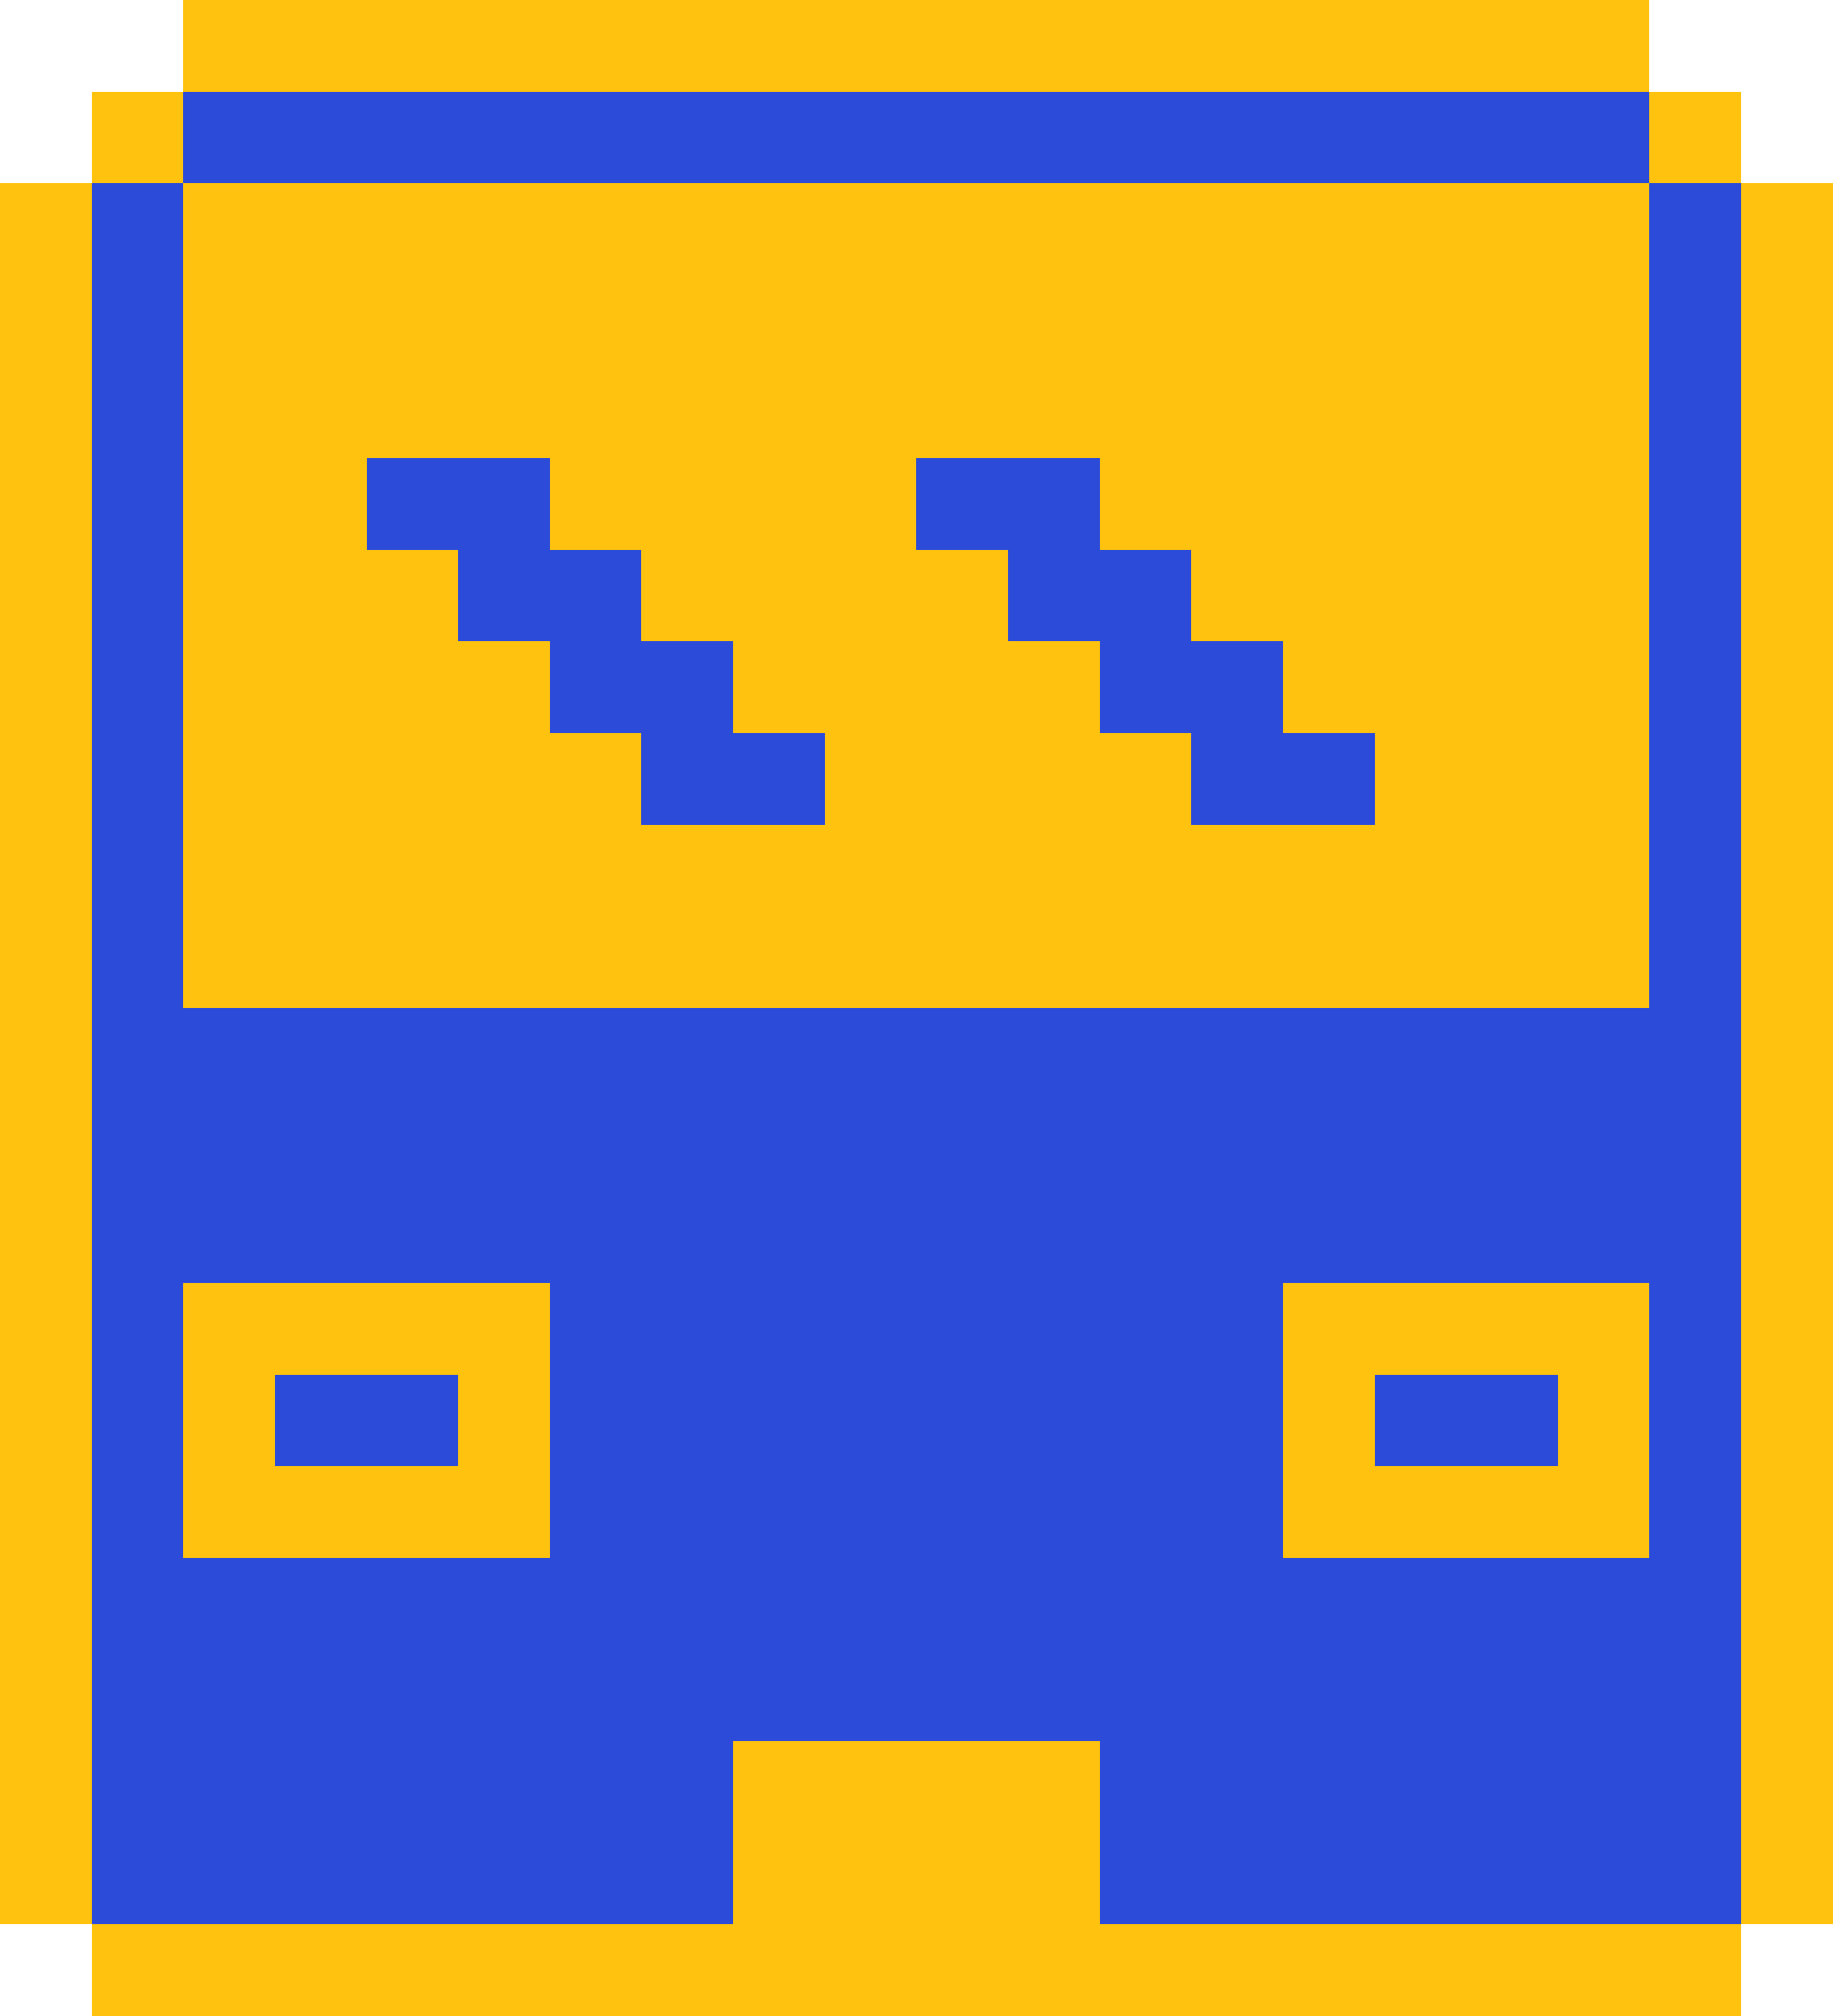
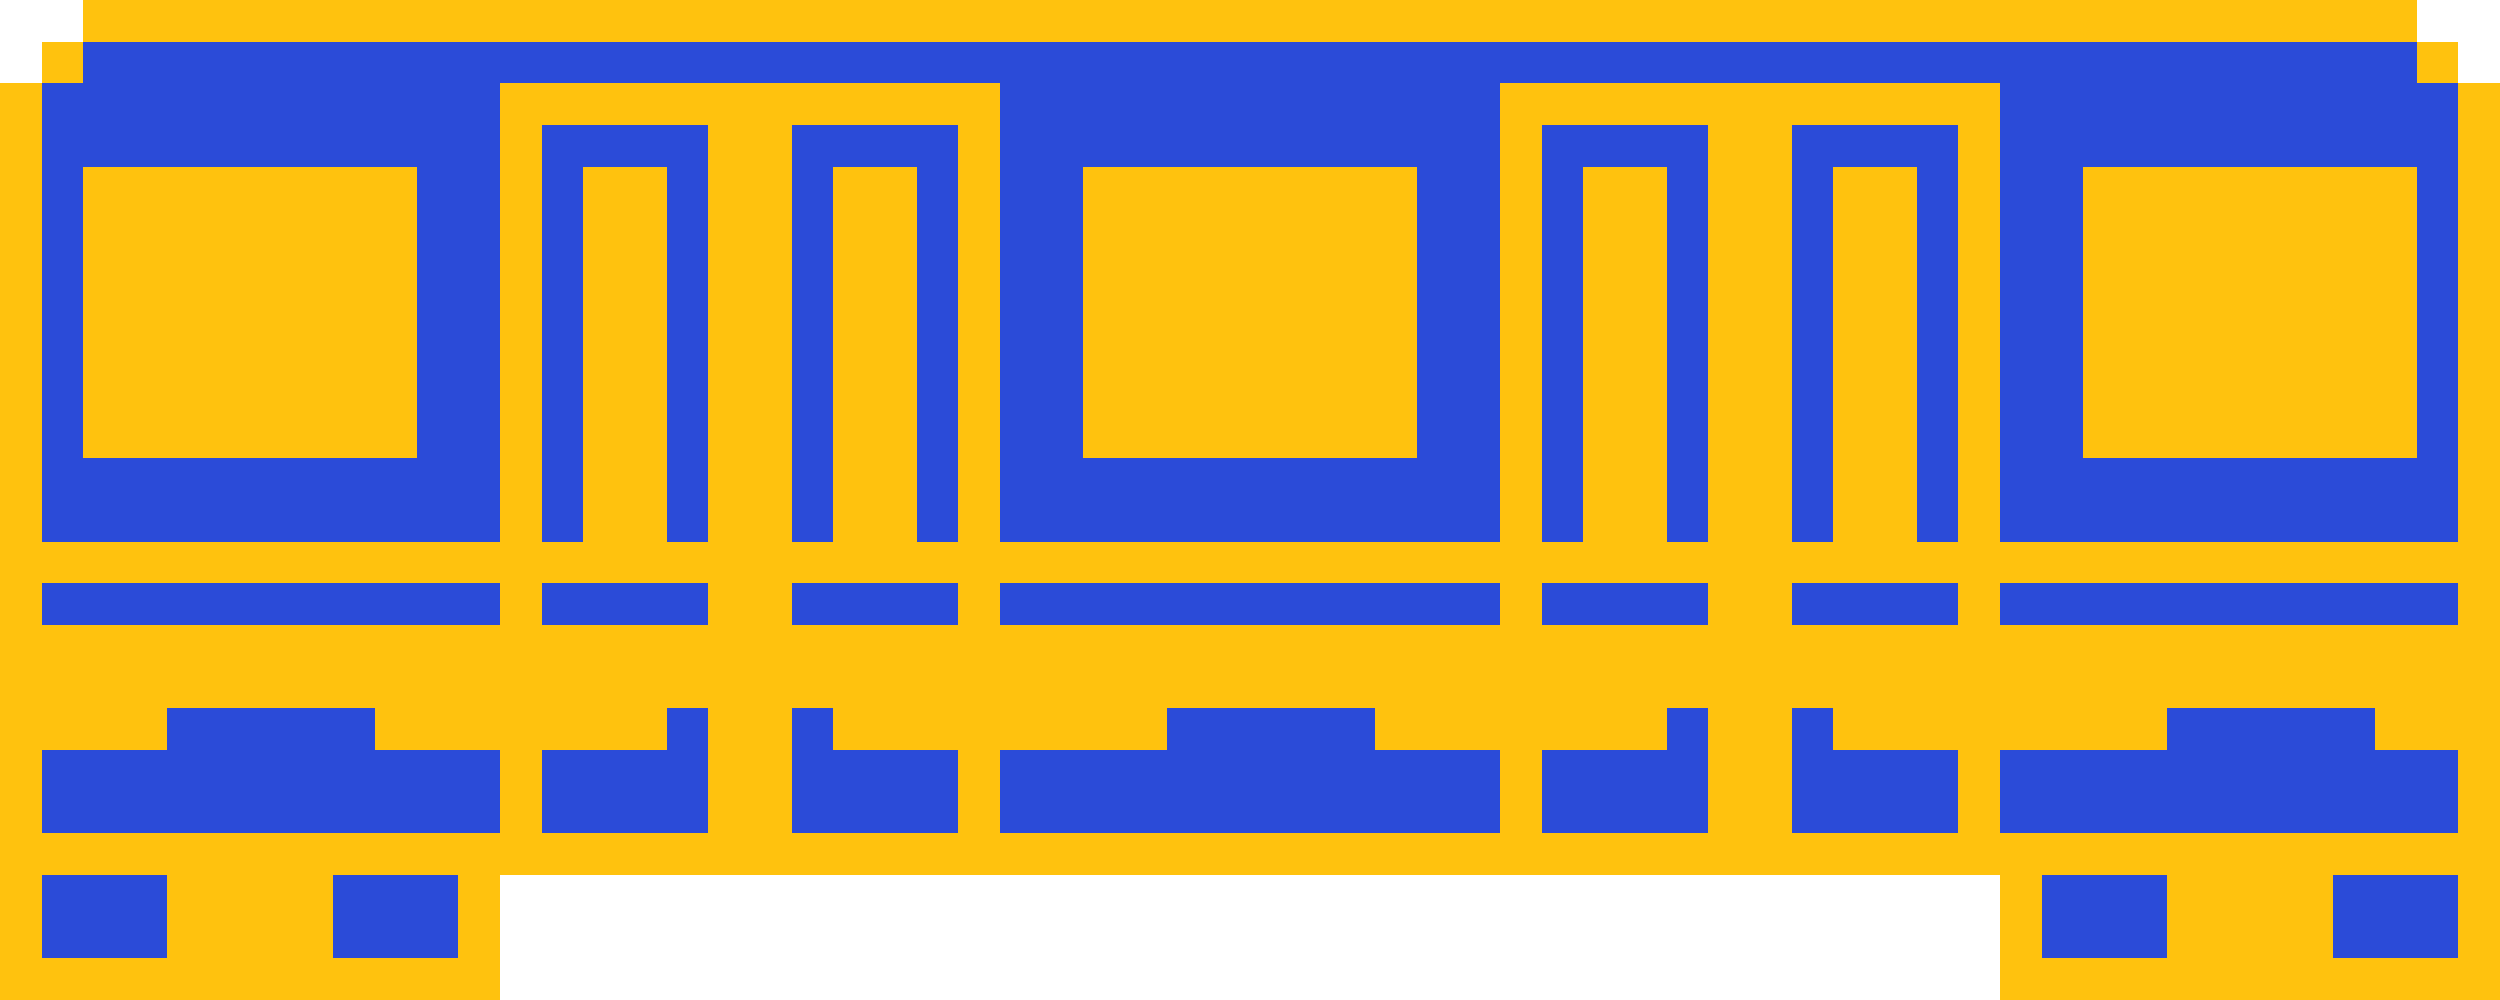
- <svg xmlns="http://www.w3.org/2000/svg" width="160" height="176" viewBox="0 0 160 176" shape-rendering="crispEdges">
-   <path id="capa-1" fill="#2B4BD8" d="M16 8h8v8h-8zM24 8h8v8h-8zM32 8h8v8h-8zM40 8h8v8h-8zM48 8h8v8h-8zM56 8h8v8h-8zM64 8h8v8h-8zM72 8h8v8h-8zM80 8h8v8h-8zM88 8h8v8h-8zM96 8h8v8h-8zM104 8h8v8h-8zM112 8h8v8h-8zM120 8h8v8h-8zM128 8h8v8h-8zM136 8h8v8h-8zM8 16h8v8h-8zM144 16h8v8h-8zM8 24h8v8h-8zM144 24h8v8h-8zM8 32h8v8h-8zM144 32h8v8h-8zM8 40h8v8h-8zM32 40h8v8h-8zM40 40h8v8h-8zM80 40h8v8h-8zM88 40h8v8h-8zM144 40h8v8h-8zM8 48h8v8h-8zM40 48h8v8h-8zM48 48h8v8h-8zM88 48h8v8h-8zM96 48h8v8h-8zM144 48h8v8h-8zM8 56h8v8h-8zM48 56h8v8h-8zM56 56h8v8h-8zM96 56h8v8h-8zM104 56h8v8h-8zM144 56h8v8h-8zM8 64h8v8h-8zM56 64h8v8h-8zM64 64h8v8h-8zM104 64h8v8h-8zM112 64h8v8h-8zM144 64h8v8h-8zM8 72h8v8h-8zM144 72h8v8h-8zM8 80h8v8h-8zM144 80h8v8h-8zM8 88h8v8h-8zM16 88h8v8h-8zM24 88h8v8h-8zM32 88h8v8h-8zM40 88h8v8h-8zM48 88h8v8h-8zM56 88h8v8h-8zM64 88h8v8h-8zM72 88h8v8h-8zM80 88h8v8h-8zM88 88h8v8h-8zM96 88h8v8h-8zM104 88h8v8h-8zM112 88h8v8h-8zM120 88h8v8h-8zM128 88h8v8h-8zM136 88h8v8h-8zM144 88h8v8h-8zM8 96h8v8h-8zM16 96h8v8h-8zM24 96h8v8h-8zM32 96h8v8h-8zM40 96h8v8h-8zM48 96h8v8h-8zM56 96h8v8h-8zM64 96h8v8h-8zM72 96h8v8h-8zM80 96h8v8h-8zM88 96h8v8h-8zM96 96h8v8h-8zM104 96h8v8h-8zM112 96h8v8h-8zM120 96h8v8h-8zM128 96h8v8h-8zM136 96h8v8h-8zM144 96h8v8h-8zM8 104h8v8h-8zM16 104h8v8h-8zM24 104h8v8h-8zM32 104h8v8h-8zM40 104h8v8h-8zM48 104h8v8h-8zM56 104h8v8h-8zM64 104h8v8h-8zM72 104h8v8h-8zM80 104h8v8h-8zM88 104h8v8h-8zM96 104h8v8h-8zM104 104h8v8h-8zM112 104h8v8h-8zM120 104h8v8h-8zM128 104h8v8h-8zM136 104h8v8h-8zM144 104h8v8h-8zM8 112h8v8h-8zM48 112h8v8h-8zM56 112h8v8h-8zM64 112h8v8h-8zM72 112h8v8h-8zM80 112h8v8h-8zM88 112h8v8h-8zM96 112h8v8h-8zM104 112h8v8h-8zM144 112h8v8h-8zM8 120h8v8h-8zM24 120h8v8h-8zM32 120h8v8h-8zM48 120h8v8h-8zM56 120h8v8h-8zM64 120h8v8h-8zM72 120h8v8h-8zM80 120h8v8h-8zM88 120h8v8h-8zM96 120h8v8h-8zM104 120h8v8h-8zM120 120h8v8h-8zM128 120h8v8h-8zM144 120h8v8h-8zM8 128h8v8h-8zM48 128h8v8h-8zM56 128h8v8h-8zM64 128h8v8h-8zM72 128h8v8h-8zM80 128h8v8h-8zM88 128h8v8h-8zM96 128h8v8h-8zM104 128h8v8h-8zM144 128h8v8h-8zM8 136h8v8h-8zM16 136h8v8h-8zM24 136h8v8h-8zM32 136h8v8h-8zM40 136h8v8h-8zM48 136h8v8h-8zM56 136h8v8h-8zM64 136h8v8h-8zM72 136h8v8h-8zM80 136h8v8h-8zM88 136h8v8h-8zM96 136h8v8h-8zM104 136h8v8h-8zM112 136h8v8h-8zM120 136h8v8h-8zM128 136h8v8h-8zM136 136h8v8h-8zM144 136h8v8h-8zM8 144h8v8h-8zM16 144h8v8h-8zM24 144h8v8h-8zM32 144h8v8h-8zM40 144h8v8h-8zM48 144h8v8h-8zM56 144h8v8h-8zM64 144h8v8h-8zM72 144h8v8h-8zM80 144h8v8h-8zM88 144h8v8h-8zM96 144h8v8h-8zM104 144h8v8h-8zM112 144h8v8h-8zM120 144h8v8h-8zM128 144h8v8h-8zM136 144h8v8h-8zM144 144h8v8h-8zM8 152h8v8h-8zM16 152h8v8h-8zM24 152h8v8h-8zM32 152h8v8h-8zM40 152h8v8h-8zM48 152h8v8h-8zM56 152h8v8h-8zM96 152h8v8h-8zM104 152h8v8h-8zM112 152h8v8h-8zM120 152h8v8h-8zM128 152h8v8h-8zM136 152h8v8h-8zM144 152h8v8h-8zM8 160h8v8h-8zM16 160h8v8h-8zM24 160h8v8h-8zM32 160h8v8h-8zM40 160h8v8h-8zM48 160h8v8h-8zM56 160h8v8h-8zM96 160h8v8h-8zM104 160h8v8h-8zM112 160h8v8h-8zM120 160h8v8h-8zM128 160h8v8h-8zM136 160h8v8h-8zM144 160h8v8h-8z" />
-   <path id="capa-2" fill="#FFC20E" d="M16 0h8v8h-8zM24 0h8v8h-8zM32 0h8v8h-8zM40 0h8v8h-8zM48 0h8v8h-8zM56 0h8v8h-8zM64 0h8v8h-8zM72 0h8v8h-8zM80 0h8v8h-8zM88 0h8v8h-8zM96 0h8v8h-8zM104 0h8v8h-8zM112 0h8v8h-8zM120 0h8v8h-8zM128 0h8v8h-8zM136 0h8v8h-8zM8 8h8v8h-8zM144 8h8v8h-8zM0 16h8v8h-8zM16 16h8v8h-8zM24 16h8v8h-8zM32 16h8v8h-8zM40 16h8v8h-8zM48 16h8v8h-8zM56 16h8v8h-8zM64 16h8v8h-8zM72 16h8v8h-8zM80 16h8v8h-8zM88 16h8v8h-8zM96 16h8v8h-8zM104 16h8v8h-8zM112 16h8v8h-8zM120 16h8v8h-8zM128 16h8v8h-8zM136 16h8v8h-8zM152 16h8v8h-8zM0 24h8v8h-8zM16 24h8v8h-8zM24 24h8v8h-8zM32 24h8v8h-8zM40 24h8v8h-8zM48 24h8v8h-8zM56 24h8v8h-8zM64 24h8v8h-8zM72 24h8v8h-8zM80 24h8v8h-8zM88 24h8v8h-8zM96 24h8v8h-8zM104 24h8v8h-8zM112 24h8v8h-8zM120 24h8v8h-8zM128 24h8v8h-8zM136 24h8v8h-8zM152 24h8v8h-8zM0 32h8v8h-8zM16 32h8v8h-8zM24 32h8v8h-8zM32 32h8v8h-8zM40 32h8v8h-8zM48 32h8v8h-8zM56 32h8v8h-8zM64 32h8v8h-8zM72 32h8v8h-8zM80 32h8v8h-8zM88 32h8v8h-8zM96 32h8v8h-8zM104 32h8v8h-8zM112 32h8v8h-8zM120 32h8v8h-8zM128 32h8v8h-8zM136 32h8v8h-8zM152 32h8v8h-8zM0 40h8v8h-8zM16 40h8v8h-8zM24 40h8v8h-8zM48 40h8v8h-8zM56 40h8v8h-8zM64 40h8v8h-8zM72 40h8v8h-8zM96 40h8v8h-8zM104 40h8v8h-8zM112 40h8v8h-8zM120 40h8v8h-8zM128 40h8v8h-8zM136 40h8v8h-8zM152 40h8v8h-8zM0 48h8v8h-8zM16 48h8v8h-8zM24 48h8v8h-8zM32 48h8v8h-8zM56 48h8v8h-8zM64 48h8v8h-8zM72 48h8v8h-8zM80 48h8v8h-8zM104 48h8v8h-8zM112 48h8v8h-8zM120 48h8v8h-8zM128 48h8v8h-8zM136 48h8v8h-8zM152 48h8v8h-8zM0 56h8v8h-8zM16 56h8v8h-8zM24 56h8v8h-8zM32 56h8v8h-8zM40 56h8v8h-8zM64 56h8v8h-8zM72 56h8v8h-8zM80 56h8v8h-8zM88 56h8v8h-8zM112 56h8v8h-8zM120 56h8v8h-8zM128 56h8v8h-8zM136 56h8v8h-8zM152 56h8v8h-8zM0 64h8v8h-8zM16 64h8v8h-8zM24 64h8v8h-8zM32 64h8v8h-8zM40 64h8v8h-8zM48 64h8v8h-8zM72 64h8v8h-8zM80 64h8v8h-8zM88 64h8v8h-8zM96 64h8v8h-8zM120 64h8v8h-8zM128 64h8v8h-8zM136 64h8v8h-8zM152 64h8v8h-8zM0 72h8v8h-8zM16 72h8v8h-8zM24 72h8v8h-8zM32 72h8v8h-8zM40 72h8v8h-8zM48 72h8v8h-8zM56 72h8v8h-8zM64 72h8v8h-8zM72 72h8v8h-8zM80 72h8v8h-8zM88 72h8v8h-8zM96 72h8v8h-8zM104 72h8v8h-8zM112 72h8v8h-8zM120 72h8v8h-8zM128 72h8v8h-8zM136 72h8v8h-8zM152 72h8v8h-8zM0 80h8v8h-8zM16 80h8v8h-8zM24 80h8v8h-8zM32 80h8v8h-8zM40 80h8v8h-8zM48 80h8v8h-8zM56 80h8v8h-8zM64 80h8v8h-8zM72 80h8v8h-8zM80 80h8v8h-8zM88 80h8v8h-8zM96 80h8v8h-8zM104 80h8v8h-8zM112 80h8v8h-8zM120 80h8v8h-8zM128 80h8v8h-8zM136 80h8v8h-8zM152 80h8v8h-8zM0 88h8v8h-8zM152 88h8v8h-8zM0 96h8v8h-8zM152 96h8v8h-8zM0 104h8v8h-8zM152 104h8v8h-8zM0 112h8v8h-8zM16 112h8v8h-8zM24 112h8v8h-8zM32 112h8v8h-8zM40 112h8v8h-8zM112 112h8v8h-8zM120 112h8v8h-8zM128 112h8v8h-8zM136 112h8v8h-8zM152 112h8v8h-8zM0 120h8v8h-8zM16 120h8v8h-8zM40 120h8v8h-8zM112 120h8v8h-8zM136 120h8v8h-8zM152 120h8v8h-8zM0 128h8v8h-8zM16 128h8v8h-8zM24 128h8v8h-8zM32 128h8v8h-8zM40 128h8v8h-8zM112 128h8v8h-8zM120 128h8v8h-8zM128 128h8v8h-8zM136 128h8v8h-8zM152 128h8v8h-8zM0 136h8v8h-8zM152 136h8v8h-8zM0 144h8v8h-8zM152 144h8v8h-8zM0 152h8v8h-8zM64 152h8v8h-8zM72 152h8v8h-8zM80 152h8v8h-8zM88 152h8v8h-8zM152 152h8v8h-8zM0 160h8v8h-8zM64 160h8v8h-8zM72 160h8v8h-8zM80 160h8v8h-8zM88 160h8v8h-8zM152 160h8v8h-8zM8 168h8v8h-8zM16 168h8v8h-8zM24 168h8v8h-8zM32 168h8v8h-8zM40 168h8v8h-8zM48 168h8v8h-8zM56 168h8v8h-8zM64 168h8v8h-8zM72 168h8v8h-8zM80 168h8v8h-8zM88 168h8v8h-8zM96 168h8v8h-8zM104 168h8v8h-8zM112 168h8v8h-8zM120 168h8v8h-8zM128 168h8v8h-8zM136 168h8v8h-8zM144 168h8v8h-8z" />
+ <svg xmlns="http://www.w3.org/2000/svg" width="480" height="192" viewBox="0 0 480 192" shape-rendering="crispEdges">
+   <path id="capa-1" fill="#2B4BD8" d="M16 8h8v8h-8zM24 8h8v8h-8zM32 8h8v8h-8zM40 8h8v8h-8zM48 8h8v8h-8zM56 8h8v8h-8zM64 8h8v8h-8zM72 8h8v8h-8zM80 8h8v8h-8zM88 8h8v8h-8zM96 8h8v8h-8zM104 8h8v8h-8zM112 8h8v8h-8zM120 8h8v8h-8zM128 8h8v8h-8zM136 8h8v8h-8zM144 8h8v8h-8zM152 8h8v8h-8zM160 8h8v8h-8zM168 8h8v8h-8zM176 8h8v8h-8zM184 8h8v8h-8zM192 8h8v8h-8zM200 8h8v8h-8zM208 8h8v8h-8zM216 8h8v8h-8zM224 8h8v8h-8zM232 8h8v8h-8zM240 8h8v8h-8zM248 8h8v8h-8zM256 8h8v8h-8zM264 8h8v8h-8zM272 8h8v8h-8zM280 8h8v8h-8zM288 8h8v8h-8zM296 8h8v8h-8zM304 8h8v8h-8zM312 8h8v8h-8zM320 8h8v8h-8zM328 8h8v8h-8zM336 8h8v8h-8zM344 8h8v8h-8zM352 8h8v8h-8zM360 8h8v8h-8zM368 8h8v8h-8zM376 8h8v8h-8zM384 8h8v8h-8zM392 8h8v8h-8zM400 8h8v8h-8zM408 8h8v8h-8zM416 8h8v8h-8zM424 8h8v8h-8zM432 8h8v8h-8zM440 8h8v8h-8zM448 8h8v8h-8zM456 8h8v8h-8zM8 16h8v8h-8zM16 16h8v8h-8zM24 16h8v8h-8zM32 16h8v8h-8zM40 16h8v8h-8zM48 16h8v8h-8zM56 16h8v8h-8zM64 16h8v8h-8zM72 16h8v8h-8zM80 16h8v8h-8zM88 16h8v8h-8zM192 16h8v8h-8zM200 16h8v8h-8zM208 16h8v8h-8zM216 16h8v8h-8zM224 16h8v8h-8zM232 16h8v8h-8zM240 16h8v8h-8zM248 16h8v8h-8zM256 16h8v8h-8zM264 16h8v8h-8zM272 16h8v8h-8zM280 16h8v8h-8zM384 16h8v8h-8zM392 16h8v8h-8zM400 16h8v8h-8zM408 16h8v8h-8zM416 16h8v8h-8zM424 16h8v8h-8zM432 16h8v8h-8zM440 16h8v8h-8zM448 16h8v8h-8zM456 16h8v8h-8zM464 16h8v8h-8zM8 24h8v8h-8zM16 24h8v8h-8zM24 24h8v8h-8zM32 24h8v8h-8zM40 24h8v8h-8zM48 24h8v8h-8zM56 24h8v8h-8zM64 24h8v8h-8zM72 24h8v8h-8zM80 24h8v8h-8zM88 24h8v8h-8zM104 24h8v8h-8zM112 24h8v8h-8zM120 24h8v8h-8zM128 24h8v8h-8zM152 24h8v8h-8zM160 24h8v8h-8zM168 24h8v8h-8zM176 24h8v8h-8zM192 24h8v8h-8zM200 24h8v8h-8zM208 24h8v8h-8zM216 24h8v8h-8zM224 24h8v8h-8zM232 24h8v8h-8zM240 24h8v8h-8zM248 24h8v8h-8zM256 24h8v8h-8zM264 24h8v8h-8zM272 24h8v8h-8zM280 24h8v8h-8zM296 24h8v8h-8zM304 24h8v8h-8zM312 24h8v8h-8zM320 24h8v8h-8zM344 24h8v8h-8zM352 24h8v8h-8zM360 24h8v8h-8zM368 24h8v8h-8zM384 24h8v8h-8zM392 24h8v8h-8zM400 24h8v8h-8zM408 24h8v8h-8zM416 24h8v8h-8zM424 24h8v8h-8zM432 24h8v8h-8zM440 24h8v8h-8zM448 24h8v8h-8zM456 24h8v8h-8zM464 24h8v8h-8zM8 32h8v8h-8zM80 32h8v8h-8zM88 32h8v8h-8zM104 32h8v8h-8zM128 32h8v8h-8zM152 32h8v8h-8zM176 32h8v8h-8zM192 32h8v8h-8zM200 32h8v8h-8zM272 32h8v8h-8zM280 32h8v8h-8zM296 32h8v8h-8zM320 32h8v8h-8zM344 32h8v8h-8zM368 32h8v8h-8zM384 32h8v8h-8zM392 32h8v8h-8zM464 32h8v8h-8zM8 40h8v8h-8zM80 40h8v8h-8zM88 40h8v8h-8zM104 40h8v8h-8zM128 40h8v8h-8zM152 40h8v8h-8zM176 40h8v8h-8zM192 40h8v8h-8zM200 40h8v8h-8zM272 40h8v8h-8zM280 40h8v8h-8zM296 40h8v8h-8zM320 40h8v8h-8zM344 40h8v8h-8zM368 40h8v8h-8zM384 40h8v8h-8zM392 40h8v8h-8zM464 40h8v8h-8zM8 48h8v8h-8zM80 48h8v8h-8zM88 48h8v8h-8zM104 48h8v8h-8zM128 48h8v8h-8zM152 48h8v8h-8zM176 48h8v8h-8zM192 48h8v8h-8zM200 48h8v8h-8zM272 48h8v8h-8zM280 48h8v8h-8zM296 48h8v8h-8zM320 48h8v8h-8zM344 48h8v8h-8zM368 48h8v8h-8zM384 48h8v8h-8zM392 48h8v8h-8zM464 48h8v8h-8zM8 56h8v8h-8zM80 56h8v8h-8zM88 56h8v8h-8zM104 56h8v8h-8zM128 56h8v8h-8zM152 56h8v8h-8zM176 56h8v8h-8zM192 56h8v8h-8zM200 56h8v8h-8zM272 56h8v8h-8zM280 56h8v8h-8zM296 56h8v8h-8zM320 56h8v8h-8zM344 56h8v8h-8zM368 56h8v8h-8zM384 56h8v8h-8zM392 56h8v8h-8zM464 56h8v8h-8zM8 64h8v8h-8zM80 64h8v8h-8zM88 64h8v8h-8zM104 64h8v8h-8zM128 64h8v8h-8zM152 64h8v8h-8zM176 64h8v8h-8zM192 64h8v8h-8zM200 64h8v8h-8zM272 64h8v8h-8zM280 64h8v8h-8zM296 64h8v8h-8zM320 64h8v8h-8zM344 64h8v8h-8zM368 64h8v8h-8zM384 64h8v8h-8zM392 64h8v8h-8zM464 64h8v8h-8zM8 72h8v8h-8zM80 72h8v8h-8zM88 72h8v8h-8zM104 72h8v8h-8zM128 72h8v8h-8zM152 72h8v8h-8zM176 72h8v8h-8zM192 72h8v8h-8zM200 72h8v8h-8zM272 72h8v8h-8zM280 72h8v8h-8zM296 72h8v8h-8zM320 72h8v8h-8zM344 72h8v8h-8zM368 72h8v8h-8zM384 72h8v8h-8zM392 72h8v8h-8zM464 72h8v8h-8zM8 80h8v8h-8zM80 80h8v8h-8zM88 80h8v8h-8zM104 80h8v8h-8zM128 80h8v8h-8zM152 80h8v8h-8zM176 80h8v8h-8zM192 80h8v8h-8zM200 80h8v8h-8zM272 80h8v8h-8zM280 80h8v8h-8zM296 80h8v8h-8zM320 80h8v8h-8zM344 80h8v8h-8zM368 80h8v8h-8zM384 80h8v8h-8zM392 80h8v8h-8zM464 80h8v8h-8zM8 88h8v8h-8zM16 88h8v8h-8zM24 88h8v8h-8zM32 88h8v8h-8zM40 88h8v8h-8zM48 88h8v8h-8zM56 88h8v8h-8zM64 88h8v8h-8zM72 88h8v8h-8zM80 88h8v8h-8zM88 88h8v8h-8zM104 88h8v8h-8zM128 88h8v8h-8zM152 88h8v8h-8zM176 88h8v8h-8zM192 88h8v8h-8zM200 88h8v8h-8zM208 88h8v8h-8zM216 88h8v8h-8zM224 88h8v8h-8zM232 88h8v8h-8zM240 88h8v8h-8zM248 88h8v8h-8zM256 88h8v8h-8zM264 88h8v8h-8zM272 88h8v8h-8zM280 88h8v8h-8zM296 88h8v8h-8zM320 88h8v8h-8zM344 88h8v8h-8zM368 88h8v8h-8zM384 88h8v8h-8zM392 88h8v8h-8zM400 88h8v8h-8zM408 88h8v8h-8zM416 88h8v8h-8zM424 88h8v8h-8zM432 88h8v8h-8zM440 88h8v8h-8zM448 88h8v8h-8zM456 88h8v8h-8zM464 88h8v8h-8zM8 96h8v8h-8zM16 96h8v8h-8zM24 96h8v8h-8zM32 96h8v8h-8zM40 96h8v8h-8zM48 96h8v8h-8zM56 96h8v8h-8zM64 96h8v8h-8zM72 96h8v8h-8zM80 96h8v8h-8zM88 96h8v8h-8zM104 96h8v8h-8zM128 96h8v8h-8zM152 96h8v8h-8zM176 96h8v8h-8zM192 96h8v8h-8zM200 96h8v8h-8zM208 96h8v8h-8zM216 96h8v8h-8zM224 96h8v8h-8zM232 96h8v8h-8zM240 96h8v8h-8zM248 96h8v8h-8zM256 96h8v8h-8zM264 96h8v8h-8zM272 96h8v8h-8zM280 96h8v8h-8zM296 96h8v8h-8zM320 96h8v8h-8zM344 96h8v8h-8zM368 96h8v8h-8zM384 96h8v8h-8zM392 96h8v8h-8zM400 96h8v8h-8zM408 96h8v8h-8zM416 96h8v8h-8zM424 96h8v8h-8zM432 96h8v8h-8zM440 96h8v8h-8zM448 96h8v8h-8zM456 96h8v8h-8zM464 96h8v8h-8zM8 112h8v8h-8zM16 112h8v8h-8zM24 112h8v8h-8zM32 112h8v8h-8zM40 112h8v8h-8zM48 112h8v8h-8zM56 112h8v8h-8zM64 112h8v8h-8zM72 112h8v8h-8zM80 112h8v8h-8zM88 112h8v8h-8zM104 112h8v8h-8zM112 112h8v8h-8zM120 112h8v8h-8zM128 112h8v8h-8zM152 112h8v8h-8zM160 112h8v8h-8zM168 112h8v8h-8zM176 112h8v8h-8zM192 112h8v8h-8zM200 112h8v8h-8zM208 112h8v8h-8zM216 112h8v8h-8zM224 112h8v8h-8zM232 112h8v8h-8zM240 112h8v8h-8zM248 112h8v8h-8zM256 112h8v8h-8zM264 112h8v8h-8zM272 112h8v8h-8zM280 112h8v8h-8zM296 112h8v8h-8zM304 112h8v8h-8zM312 112h8v8h-8zM320 112h8v8h-8zM344 112h8v8h-8zM352 112h8v8h-8zM360 112h8v8h-8zM368 112h8v8h-8zM384 112h8v8h-8zM392 112h8v8h-8zM400 112h8v8h-8zM408 112h8v8h-8zM416 112h8v8h-8zM424 112h8v8h-8zM432 112h8v8h-8zM440 112h8v8h-8zM448 112h8v8h-8zM456 112h8v8h-8zM464 112h8v8h-8zM32 136h8v8h-8zM40 136h8v8h-8zM48 136h8v8h-8zM56 136h8v8h-8zM64 136h8v8h-8zM128 136h8v8h-8zM152 136h8v8h-8zM224 136h8v8h-8zM232 136h8v8h-8zM240 136h8v8h-8zM248 136h8v8h-8zM256 136h8v8h-8zM320 136h8v8h-8zM344 136h8v8h-8zM416 136h8v8h-8zM424 136h8v8h-8zM432 136h8v8h-8zM440 136h8v8h-8zM448 136h8v8h-8zM8 144h8v8h-8zM16 144h8v8h-8zM24 144h8v8h-8zM32 144h8v8h-8zM40 144h8v8h-8zM48 144h8v8h-8zM56 144h8v8h-8zM64 144h8v8h-8zM72 144h8v8h-8zM80 144h8v8h-8zM88 144h8v8h-8zM104 144h8v8h-8zM112 144h8v8h-8zM120 144h8v8h-8zM128 144h8v8h-8zM152 144h8v8h-8zM160 144h8v8h-8zM168 144h8v8h-8zM176 144h8v8h-8zM192 144h8v8h-8zM200 144h8v8h-8zM208 144h8v8h-8zM216 144h8v8h-8zM224 144h8v8h-8zM232 144h8v8h-8zM240 144h8v8h-8zM248 144h8v8h-8zM256 144h8v8h-8zM264 144h8v8h-8zM272 144h8v8h-8zM280 144h8v8h-8zM296 144h8v8h-8zM304 144h8v8h-8zM312 144h8v8h-8zM320 144h8v8h-8zM344 144h8v8h-8zM352 144h8v8h-8zM360 144h8v8h-8zM368 144h8v8h-8zM384 144h8v8h-8zM392 144h8v8h-8zM400 144h8v8h-8zM408 144h8v8h-8zM416 144h8v8h-8zM424 144h8v8h-8zM432 144h8v8h-8zM440 144h8v8h-8zM448 144h8v8h-8zM456 144h8v8h-8zM464 144h8v8h-8zM8 152h8v8h-8zM16 152h8v8h-8zM24 152h8v8h-8zM32 152h8v8h-8zM40 152h8v8h-8zM48 152h8v8h-8zM56 152h8v8h-8zM64 152h8v8h-8zM72 152h8v8h-8zM80 152h8v8h-8zM88 152h8v8h-8zM104 152h8v8h-8zM112 152h8v8h-8zM120 152h8v8h-8zM128 152h8v8h-8zM152 152h8v8h-8zM160 152h8v8h-8zM168 152h8v8h-8zM176 152h8v8h-8zM192 152h8v8h-8zM200 152h8v8h-8zM208 152h8v8h-8zM216 152h8v8h-8zM224 152h8v8h-8zM232 152h8v8h-8zM240 152h8v8h-8zM248 152h8v8h-8zM256 152h8v8h-8zM264 152h8v8h-8zM272 152h8v8h-8zM280 152h8v8h-8zM296 152h8v8h-8zM304 152h8v8h-8zM312 152h8v8h-8zM320 152h8v8h-8zM344 152h8v8h-8zM352 152h8v8h-8zM360 152h8v8h-8zM368 152h8v8h-8zM384 152h8v8h-8zM392 152h8v8h-8zM400 152h8v8h-8zM408 152h8v8h-8zM416 152h8v8h-8zM424 152h8v8h-8zM432 152h8v8h-8zM440 152h8v8h-8zM448 152h8v8h-8zM456 152h8v8h-8zM464 152h8v8h-8zM8 168h8v8h-8zM16 168h8v8h-8zM24 168h8v8h-8zM64 168h8v8h-8zM72 168h8v8h-8zM80 168h8v8h-8zM392 168h8v8h-8zM400 168h8v8h-8zM408 168h8v8h-8zM448 168h8v8h-8zM456 168h8v8h-8zM464 168h8v8h-8zM8 176h8v8h-8zM16 176h8v8h-8zM24 176h8v8h-8zM64 176h8v8h-8zM72 176h8v8h-8zM80 176h8v8h-8zM392 176h8v8h-8zM400 176h8v8h-8zM408 176h8v8h-8zM448 176h8v8h-8zM456 176h8v8h-8zM464 176h8v8h-8z" />
+   <path id="capa-2" fill="#FFC20E" d="M16 0h8v8h-8zM24 0h8v8h-8zM32 0h8v8h-8zM40 0h8v8h-8zM48 0h8v8h-8zM56 0h8v8h-8zM64 0h8v8h-8zM72 0h8v8h-8zM80 0h8v8h-8zM88 0h8v8h-8zM96 0h8v8h-8zM104 0h8v8h-8zM112 0h8v8h-8zM120 0h8v8h-8zM128 0h8v8h-8zM136 0h8v8h-8zM144 0h8v8h-8zM152 0h8v8h-8zM160 0h8v8h-8zM168 0h8v8h-8zM176 0h8v8h-8zM184 0h8v8h-8zM192 0h8v8h-8zM200 0h8v8h-8zM208 0h8v8h-8zM216 0h8v8h-8zM224 0h8v8h-8zM232 0h8v8h-8zM240 0h8v8h-8zM248 0h8v8h-8zM256 0h8v8h-8zM264 0h8v8h-8zM272 0h8v8h-8zM280 0h8v8h-8zM288 0h8v8h-8zM296 0h8v8h-8zM304 0h8v8h-8zM312 0h8v8h-8zM320 0h8v8h-8zM328 0h8v8h-8zM336 0h8v8h-8zM344 0h8v8h-8zM352 0h8v8h-8zM360 0h8v8h-8zM368 0h8v8h-8zM376 0h8v8h-8zM384 0h8v8h-8zM392 0h8v8h-8zM400 0h8v8h-8zM408 0h8v8h-8zM416 0h8v8h-8zM424 0h8v8h-8zM432 0h8v8h-8zM440 0h8v8h-8zM448 0h8v8h-8zM456 0h8v8h-8zM8 8h8v8h-8zM464 8h8v8h-8zM0 16h8v8h-8zM96 16h8v8h-8zM104 16h8v8h-8zM112 16h8v8h-8zM120 16h8v8h-8zM128 16h8v8h-8zM136 16h8v8h-8zM144 16h8v8h-8zM152 16h8v8h-8zM160 16h8v8h-8zM168 16h8v8h-8zM176 16h8v8h-8zM184 16h8v8h-8zM288 16h8v8h-8zM296 16h8v8h-8zM304 16h8v8h-8zM312 16h8v8h-8zM320 16h8v8h-8zM328 16h8v8h-8zM336 16h8v8h-8zM344 16h8v8h-8zM352 16h8v8h-8zM360 16h8v8h-8zM368 16h8v8h-8zM376 16h8v8h-8zM472 16h8v8h-8zM0 24h8v8h-8zM96 24h8v8h-8zM136 24h8v8h-8zM144 24h8v8h-8zM184 24h8v8h-8zM288 24h8v8h-8zM328 24h8v8h-8zM336 24h8v8h-8zM376 24h8v8h-8zM472 24h8v8h-8zM0 32h8v8h-8zM16 32h8v8h-8zM24 32h8v8h-8zM32 32h8v8h-8zM40 32h8v8h-8zM48 32h8v8h-8zM56 32h8v8h-8zM64 32h8v8h-8zM72 32h8v8h-8zM96 32h8v8h-8zM112 32h8v8h-8zM120 32h8v8h-8zM136 32h8v8h-8zM144 32h8v8h-8zM160 32h8v8h-8zM168 32h8v8h-8zM184 32h8v8h-8zM208 32h8v8h-8zM216 32h8v8h-8zM224 32h8v8h-8zM232 32h8v8h-8zM240 32h8v8h-8zM248 32h8v8h-8zM256 32h8v8h-8zM264 32h8v8h-8zM288 32h8v8h-8zM304 32h8v8h-8zM312 32h8v8h-8zM328 32h8v8h-8zM336 32h8v8h-8zM352 32h8v8h-8zM360 32h8v8h-8zM376 32h8v8h-8zM400 32h8v8h-8zM408 32h8v8h-8zM416 32h8v8h-8zM424 32h8v8h-8zM432 32h8v8h-8zM440 32h8v8h-8zM448 32h8v8h-8zM456 32h8v8h-8zM472 32h8v8h-8zM0 40h8v8h-8zM16 40h8v8h-8zM24 40h8v8h-8zM32 40h8v8h-8zM40 40h8v8h-8zM48 40h8v8h-8zM56 40h8v8h-8zM64 40h8v8h-8zM72 40h8v8h-8zM96 40h8v8h-8zM112 40h8v8h-8zM120 40h8v8h-8zM136 40h8v8h-8zM144 40h8v8h-8zM160 40h8v8h-8zM168 40h8v8h-8zM184 40h8v8h-8zM208 40h8v8h-8zM216 40h8v8h-8zM224 40h8v8h-8zM232 40h8v8h-8zM240 40h8v8h-8zM248 40h8v8h-8zM256 40h8v8h-8zM264 40h8v8h-8zM288 40h8v8h-8zM304 40h8v8h-8zM312 40h8v8h-8zM328 40h8v8h-8zM336 40h8v8h-8zM352 40h8v8h-8zM360 40h8v8h-8zM376 40h8v8h-8zM400 40h8v8h-8zM408 40h8v8h-8zM416 40h8v8h-8zM424 40h8v8h-8zM432 40h8v8h-8zM440 40h8v8h-8zM448 40h8v8h-8zM456 40h8v8h-8zM472 40h8v8h-8zM0 48h8v8h-8zM16 48h8v8h-8zM24 48h8v8h-8zM32 48h8v8h-8zM40 48h8v8h-8zM48 48h8v8h-8zM56 48h8v8h-8zM64 48h8v8h-8zM72 48h8v8h-8zM96 48h8v8h-8zM112 48h8v8h-8zM120 48h8v8h-8zM136 48h8v8h-8zM144 48h8v8h-8zM160 48h8v8h-8zM168 48h8v8h-8zM184 48h8v8h-8zM208 48h8v8h-8zM216 48h8v8h-8zM224 48h8v8h-8zM232 48h8v8h-8zM240 48h8v8h-8zM248 48h8v8h-8zM256 48h8v8h-8zM264 48h8v8h-8zM288 48h8v8h-8zM304 48h8v8h-8zM312 48h8v8h-8zM328 48h8v8h-8zM336 48h8v8h-8zM352 48h8v8h-8zM360 48h8v8h-8zM376 48h8v8h-8zM400 48h8v8h-8zM408 48h8v8h-8zM416 48h8v8h-8zM424 48h8v8h-8zM432 48h8v8h-8zM440 48h8v8h-8zM448 48h8v8h-8zM456 48h8v8h-8zM472 48h8v8h-8zM0 56h8v8h-8zM16 56h8v8h-8zM24 56h8v8h-8zM32 56h8v8h-8zM40 56h8v8h-8zM48 56h8v8h-8zM56 56h8v8h-8zM64 56h8v8h-8zM72 56h8v8h-8zM96 56h8v8h-8zM112 56h8v8h-8zM120 56h8v8h-8zM136 56h8v8h-8zM144 56h8v8h-8zM160 56h8v8h-8zM168 56h8v8h-8zM184 56h8v8h-8zM208 56h8v8h-8zM216 56h8v8h-8zM224 56h8v8h-8zM232 56h8v8h-8zM240 56h8v8h-8zM248 56h8v8h-8zM256 56h8v8h-8zM264 56h8v8h-8zM288 56h8v8h-8zM304 56h8v8h-8zM312 56h8v8h-8zM328 56h8v8h-8zM336 56h8v8h-8zM352 56h8v8h-8zM360 56h8v8h-8zM376 56h8v8h-8zM400 56h8v8h-8zM408 56h8v8h-8zM416 56h8v8h-8zM424 56h8v8h-8zM432 56h8v8h-8zM440 56h8v8h-8zM448 56h8v8h-8zM456 56h8v8h-8zM472 56h8v8h-8zM0 64h8v8h-8zM16 64h8v8h-8zM24 64h8v8h-8zM32 64h8v8h-8zM40 64h8v8h-8zM48 64h8v8h-8zM56 64h8v8h-8zM64 64h8v8h-8zM72 64h8v8h-8zM96 64h8v8h-8zM112 64h8v8h-8zM120 64h8v8h-8zM136 64h8v8h-8zM144 64h8v8h-8zM160 64h8v8h-8zM168 64h8v8h-8zM184 64h8v8h-8zM208 64h8v8h-8zM216 64h8v8h-8zM224 64h8v8h-8zM232 64h8v8h-8zM240 64h8v8h-8zM248 64h8v8h-8zM256 64h8v8h-8zM264 64h8v8h-8zM288 64h8v8h-8zM304 64h8v8h-8zM312 64h8v8h-8zM328 64h8v8h-8zM336 64h8v8h-8zM352 64h8v8h-8zM360 64h8v8h-8zM376 64h8v8h-8zM400 64h8v8h-8zM408 64h8v8h-8zM416 64h8v8h-8zM424 64h8v8h-8zM432 64h8v8h-8zM440 64h8v8h-8zM448 64h8v8h-8zM456 64h8v8h-8zM472 64h8v8h-8zM0 72h8v8h-8zM16 72h8v8h-8zM24 72h8v8h-8zM32 72h8v8h-8zM40 72h8v8h-8zM48 72h8v8h-8zM56 72h8v8h-8zM64 72h8v8h-8zM72 72h8v8h-8zM96 72h8v8h-8zM112 72h8v8h-8zM120 72h8v8h-8zM136 72h8v8h-8zM144 72h8v8h-8zM160 72h8v8h-8zM168 72h8v8h-8zM184 72h8v8h-8zM208 72h8v8h-8zM216 72h8v8h-8zM224 72h8v8h-8zM232 72h8v8h-8zM240 72h8v8h-8zM248 72h8v8h-8zM256 72h8v8h-8zM264 72h8v8h-8zM288 72h8v8h-8zM304 72h8v8h-8zM312 72h8v8h-8zM328 72h8v8h-8zM336 72h8v8h-8zM352 72h8v8h-8zM360 72h8v8h-8zM376 72h8v8h-8zM400 72h8v8h-8zM408 72h8v8h-8zM416 72h8v8h-8zM424 72h8v8h-8zM432 72h8v8h-8zM440 72h8v8h-8zM448 72h8v8h-8zM456 72h8v8h-8zM472 72h8v8h-8zM0 80h8v8h-8zM16 80h8v8h-8zM24 80h8v8h-8zM32 80h8v8h-8zM40 80h8v8h-8zM48 80h8v8h-8zM56 80h8v8h-8zM64 80h8v8h-8zM72 80h8v8h-8zM96 80h8v8h-8zM112 80h8v8h-8zM120 80h8v8h-8zM136 80h8v8h-8zM144 80h8v8h-8zM160 80h8v8h-8zM168 80h8v8h-8zM184 80h8v8h-8zM208 80h8v8h-8zM216 80h8v8h-8zM224 80h8v8h-8zM232 80h8v8h-8zM240 80h8v8h-8zM248 80h8v8h-8zM256 80h8v8h-8zM264 80h8v8h-8zM288 80h8v8h-8zM304 80h8v8h-8zM312 80h8v8h-8zM328 80h8v8h-8zM336 80h8v8h-8zM352 80h8v8h-8zM360 80h8v8h-8zM376 80h8v8h-8zM400 80h8v8h-8zM408 80h8v8h-8zM416 80h8v8h-8zM424 80h8v8h-8zM432 80h8v8h-8zM440 80h8v8h-8zM448 80h8v8h-8zM456 80h8v8h-8zM472 80h8v8h-8zM0 88h8v8h-8zM96 88h8v8h-8zM112 88h8v8h-8zM120 88h8v8h-8zM136 88h8v8h-8zM144 88h8v8h-8zM160 88h8v8h-8zM168 88h8v8h-8zM184 88h8v8h-8zM288 88h8v8h-8zM304 88h8v8h-8zM312 88h8v8h-8zM328 88h8v8h-8zM336 88h8v8h-8zM352 88h8v8h-8zM360 88h8v8h-8zM376 88h8v8h-8zM472 88h8v8h-8zM0 96h8v8h-8zM96 96h8v8h-8zM112 96h8v8h-8zM120 96h8v8h-8zM136 96h8v8h-8zM144 96h8v8h-8zM160 96h8v8h-8zM168 96h8v8h-8zM184 96h8v8h-8zM288 96h8v8h-8zM304 96h8v8h-8zM312 96h8v8h-8zM328 96h8v8h-8zM336 96h8v8h-8zM352 96h8v8h-8zM360 96h8v8h-8zM376 96h8v8h-8zM472 96h8v8h-8zM0 104h8v8h-8zM8 104h8v8h-8zM16 104h8v8h-8zM24 104h8v8h-8zM32 104h8v8h-8zM40 104h8v8h-8zM48 104h8v8h-8zM56 104h8v8h-8zM64 104h8v8h-8zM72 104h8v8h-8zM80 104h8v8h-8zM88 104h8v8h-8zM96 104h8v8h-8zM104 104h8v8h-8zM112 104h8v8h-8zM120 104h8v8h-8zM128 104h8v8h-8zM136 104h8v8h-8zM144 104h8v8h-8zM152 104h8v8h-8zM160 104h8v8h-8zM168 104h8v8h-8zM176 104h8v8h-8zM184 104h8v8h-8zM192 104h8v8h-8zM200 104h8v8h-8zM208 104h8v8h-8zM216 104h8v8h-8zM224 104h8v8h-8zM232 104h8v8h-8zM240 104h8v8h-8zM248 104h8v8h-8zM256 104h8v8h-8zM264 104h8v8h-8zM272 104h8v8h-8zM280 104h8v8h-8zM288 104h8v8h-8zM296 104h8v8h-8zM304 104h8v8h-8zM312 104h8v8h-8zM320 104h8v8h-8zM328 104h8v8h-8zM336 104h8v8h-8zM344 104h8v8h-8zM352 104h8v8h-8zM360 104h8v8h-8zM368 104h8v8h-8zM376 104h8v8h-8zM384 104h8v8h-8zM392 104h8v8h-8zM400 104h8v8h-8zM408 104h8v8h-8zM416 104h8v8h-8zM424 104h8v8h-8zM432 104h8v8h-8zM440 104h8v8h-8zM448 104h8v8h-8zM456 104h8v8h-8zM464 104h8v8h-8zM472 104h8v8h-8zM0 112h8v8h-8zM96 112h8v8h-8zM136 112h8v8h-8zM144 112h8v8h-8zM184 112h8v8h-8zM288 112h8v8h-8zM328 112h8v8h-8zM336 112h8v8h-8zM376 112h8v8h-8zM472 112h8v8h-8zM0 120h8v8h-8zM8 120h8v8h-8zM16 120h8v8h-8zM24 120h8v8h-8zM32 120h8v8h-8zM40 120h8v8h-8zM48 120h8v8h-8zM56 120h8v8h-8zM64 120h8v8h-8zM72 120h8v8h-8zM80 120h8v8h-8zM88 120h8v8h-8zM96 120h8v8h-8zM104 120h8v8h-8zM112 120h8v8h-8zM120 120h8v8h-8zM128 120h8v8h-8zM136 120h8v8h-8zM144 120h8v8h-8zM152 120h8v8h-8zM160 120h8v8h-8zM168 120h8v8h-8zM176 120h8v8h-8zM184 120h8v8h-8zM192 120h8v8h-8zM200 120h8v8h-8zM208 120h8v8h-8zM216 120h8v8h-8zM224 120h8v8h-8zM232 120h8v8h-8zM240 120h8v8h-8zM248 120h8v8h-8zM256 120h8v8h-8zM264 120h8v8h-8zM272 120h8v8h-8zM280 120h8v8h-8zM288 120h8v8h-8zM296 120h8v8h-8zM304 120h8v8h-8zM312 120h8v8h-8zM320 120h8v8h-8zM328 120h8v8h-8zM336 120h8v8h-8zM344 120h8v8h-8zM352 120h8v8h-8zM360 120h8v8h-8zM368 120h8v8h-8zM376 120h8v8h-8zM384 120h8v8h-8zM392 120h8v8h-8zM400 120h8v8h-8zM408 120h8v8h-8zM416 120h8v8h-8zM424 120h8v8h-8zM432 120h8v8h-8zM440 120h8v8h-8zM448 120h8v8h-8zM456 120h8v8h-8zM464 120h8v8h-8zM472 120h8v8h-8zM0 128h8v8h-8zM8 128h8v8h-8zM16 128h8v8h-8zM24 128h8v8h-8zM32 128h8v8h-8zM40 128h8v8h-8zM48 128h8v8h-8zM56 128h8v8h-8zM64 128h8v8h-8zM72 128h8v8h-8zM80 128h8v8h-8zM88 128h8v8h-8zM96 128h8v8h-8zM104 128h8v8h-8zM112 128h8v8h-8zM120 128h8v8h-8zM128 128h8v8h-8zM136 128h8v8h-8zM144 128h8v8h-8zM152 128h8v8h-8zM160 128h8v8h-8zM168 128h8v8h-8zM176 128h8v8h-8zM184 128h8v8h-8zM192 128h8v8h-8zM200 128h8v8h-8zM208 128h8v8h-8zM216 128h8v8h-8zM224 128h8v8h-8zM232 128h8v8h-8zM240 128h8v8h-8zM248 128h8v8h-8zM256 128h8v8h-8zM264 128h8v8h-8zM272 128h8v8h-8zM280 128h8v8h-8zM288 128h8v8h-8zM296 128h8v8h-8zM304 128h8v8h-8zM312 128h8v8h-8zM320 128h8v8h-8zM328 128h8v8h-8zM336 128h8v8h-8zM344 128h8v8h-8zM352 128h8v8h-8zM360 128h8v8h-8zM368 128h8v8h-8zM376 128h8v8h-8zM384 128h8v8h-8zM392 128h8v8h-8zM400 128h8v8h-8zM408 128h8v8h-8zM416 128h8v8h-8zM424 128h8v8h-8zM432 128h8v8h-8zM440 128h8v8h-8zM448 128h8v8h-8zM456 128h8v8h-8zM464 128h8v8h-8zM472 128h8v8h-8zM0 136h8v8h-8zM8 136h8v8h-8zM16 136h8v8h-8zM24 136h8v8h-8zM72 136h8v8h-8zM80 136h8v8h-8zM88 136h8v8h-8zM96 136h8v8h-8zM104 136h8v8h-8zM112 136h8v8h-8zM120 136h8v8h-8zM136 136h8v8h-8zM144 136h8v8h-8zM160 136h8v8h-8zM168 136h8v8h-8zM176 136h8v8h-8zM184 136h8v8h-8zM192 136h8v8h-8zM200 136h8v8h-8zM208 136h8v8h-8zM216 136h8v8h-8zM264 136h8v8h-8zM272 136h8v8h-8zM280 136h8v8h-8zM288 136h8v8h-8zM296 136h8v8h-8zM304 136h8v8h-8zM312 136h8v8h-8zM328 136h8v8h-8zM336 136h8v8h-8zM352 136h8v8h-8zM360 136h8v8h-8zM368 136h8v8h-8zM376 136h8v8h-8zM384 136h8v8h-8zM392 136h8v8h-8zM400 136h8v8h-8zM408 136h8v8h-8zM456 136h8v8h-8zM464 136h8v8h-8zM472 136h8v8h-8zM0 144h8v8h-8zM96 144h8v8h-8zM136 144h8v8h-8zM144 144h8v8h-8zM184 144h8v8h-8zM288 144h8v8h-8zM328 144h8v8h-8zM336 144h8v8h-8zM376 144h8v8h-8zM472 144h8v8h-8zM0 152h8v8h-8zM96 152h8v8h-8zM136 152h8v8h-8zM144 152h8v8h-8zM184 152h8v8h-8zM288 152h8v8h-8zM328 152h8v8h-8zM336 152h8v8h-8zM376 152h8v8h-8zM472 152h8v8h-8zM0 160h8v8h-8zM8 160h8v8h-8zM16 160h8v8h-8zM24 160h8v8h-8zM32 160h8v8h-8zM40 160h8v8h-8zM48 160h8v8h-8zM56 160h8v8h-8zM64 160h8v8h-8zM72 160h8v8h-8zM80 160h8v8h-8zM88 160h8v8h-8zM96 160h8v8h-8zM104 160h8v8h-8zM112 160h8v8h-8zM120 160h8v8h-8zM128 160h8v8h-8zM136 160h8v8h-8zM144 160h8v8h-8zM152 160h8v8h-8zM160 160h8v8h-8zM168 160h8v8h-8zM176 160h8v8h-8zM184 160h8v8h-8zM192 160h8v8h-8zM200 160h8v8h-8zM208 160h8v8h-8zM216 160h8v8h-8zM224 160h8v8h-8zM232 160h8v8h-8zM240 160h8v8h-8zM248 160h8v8h-8zM256 160h8v8h-8zM264 160h8v8h-8zM272 160h8v8h-8zM280 160h8v8h-8zM288 160h8v8h-8zM296 160h8v8h-8zM304 160h8v8h-8zM312 160h8v8h-8zM320 160h8v8h-8zM328 160h8v8h-8zM336 160h8v8h-8zM344 160h8v8h-8zM352 160h8v8h-8zM360 160h8v8h-8zM368 160h8v8h-8zM376 160h8v8h-8zM384 160h8v8h-8zM392 160h8v8h-8zM400 160h8v8h-8zM408 160h8v8h-8zM416 160h8v8h-8zM424 160h8v8h-8zM432 160h8v8h-8zM440 160h8v8h-8zM448 160h8v8h-8zM456 160h8v8h-8zM464 160h8v8h-8zM472 160h8v8h-8zM0 168h8v8h-8zM32 168h8v8h-8zM40 168h8v8h-8zM48 168h8v8h-8zM56 168h8v8h-8zM88 168h8v8h-8zM384 168h8v8h-8zM416 168h8v8h-8zM424 168h8v8h-8zM432 168h8v8h-8zM440 168h8v8h-8zM472 168h8v8h-8zM0 176h8v8h-8zM32 176h8v8h-8zM40 176h8v8h-8zM48 176h8v8h-8zM56 176h8v8h-8zM88 176h8v8h-8zM384 176h8v8h-8zM416 176h8v8h-8zM424 176h8v8h-8zM432 176h8v8h-8zM440 176h8v8h-8zM472 176h8v8h-8zM0 184h8v8h-8zM8 184h8v8h-8zM16 184h8v8h-8zM24 184h8v8h-8zM32 184h8v8h-8zM40 184h8v8h-8zM48 184h8v8h-8zM56 184h8v8h-8zM64 184h8v8h-8zM72 184h8v8h-8zM80 184h8v8h-8zM88 184h8v8h-8zM384 184h8v8h-8zM392 184h8v8h-8zM400 184h8v8h-8zM408 184h8v8h-8zM416 184h8v8h-8zM424 184h8v8h-8zM432 184h8v8h-8zM440 184h8v8h-8zM448 184h8v8h-8zM456 184h8v8h-8zM464 184h8v8h-8zM472 184h8v8h-8z" />
</svg>
